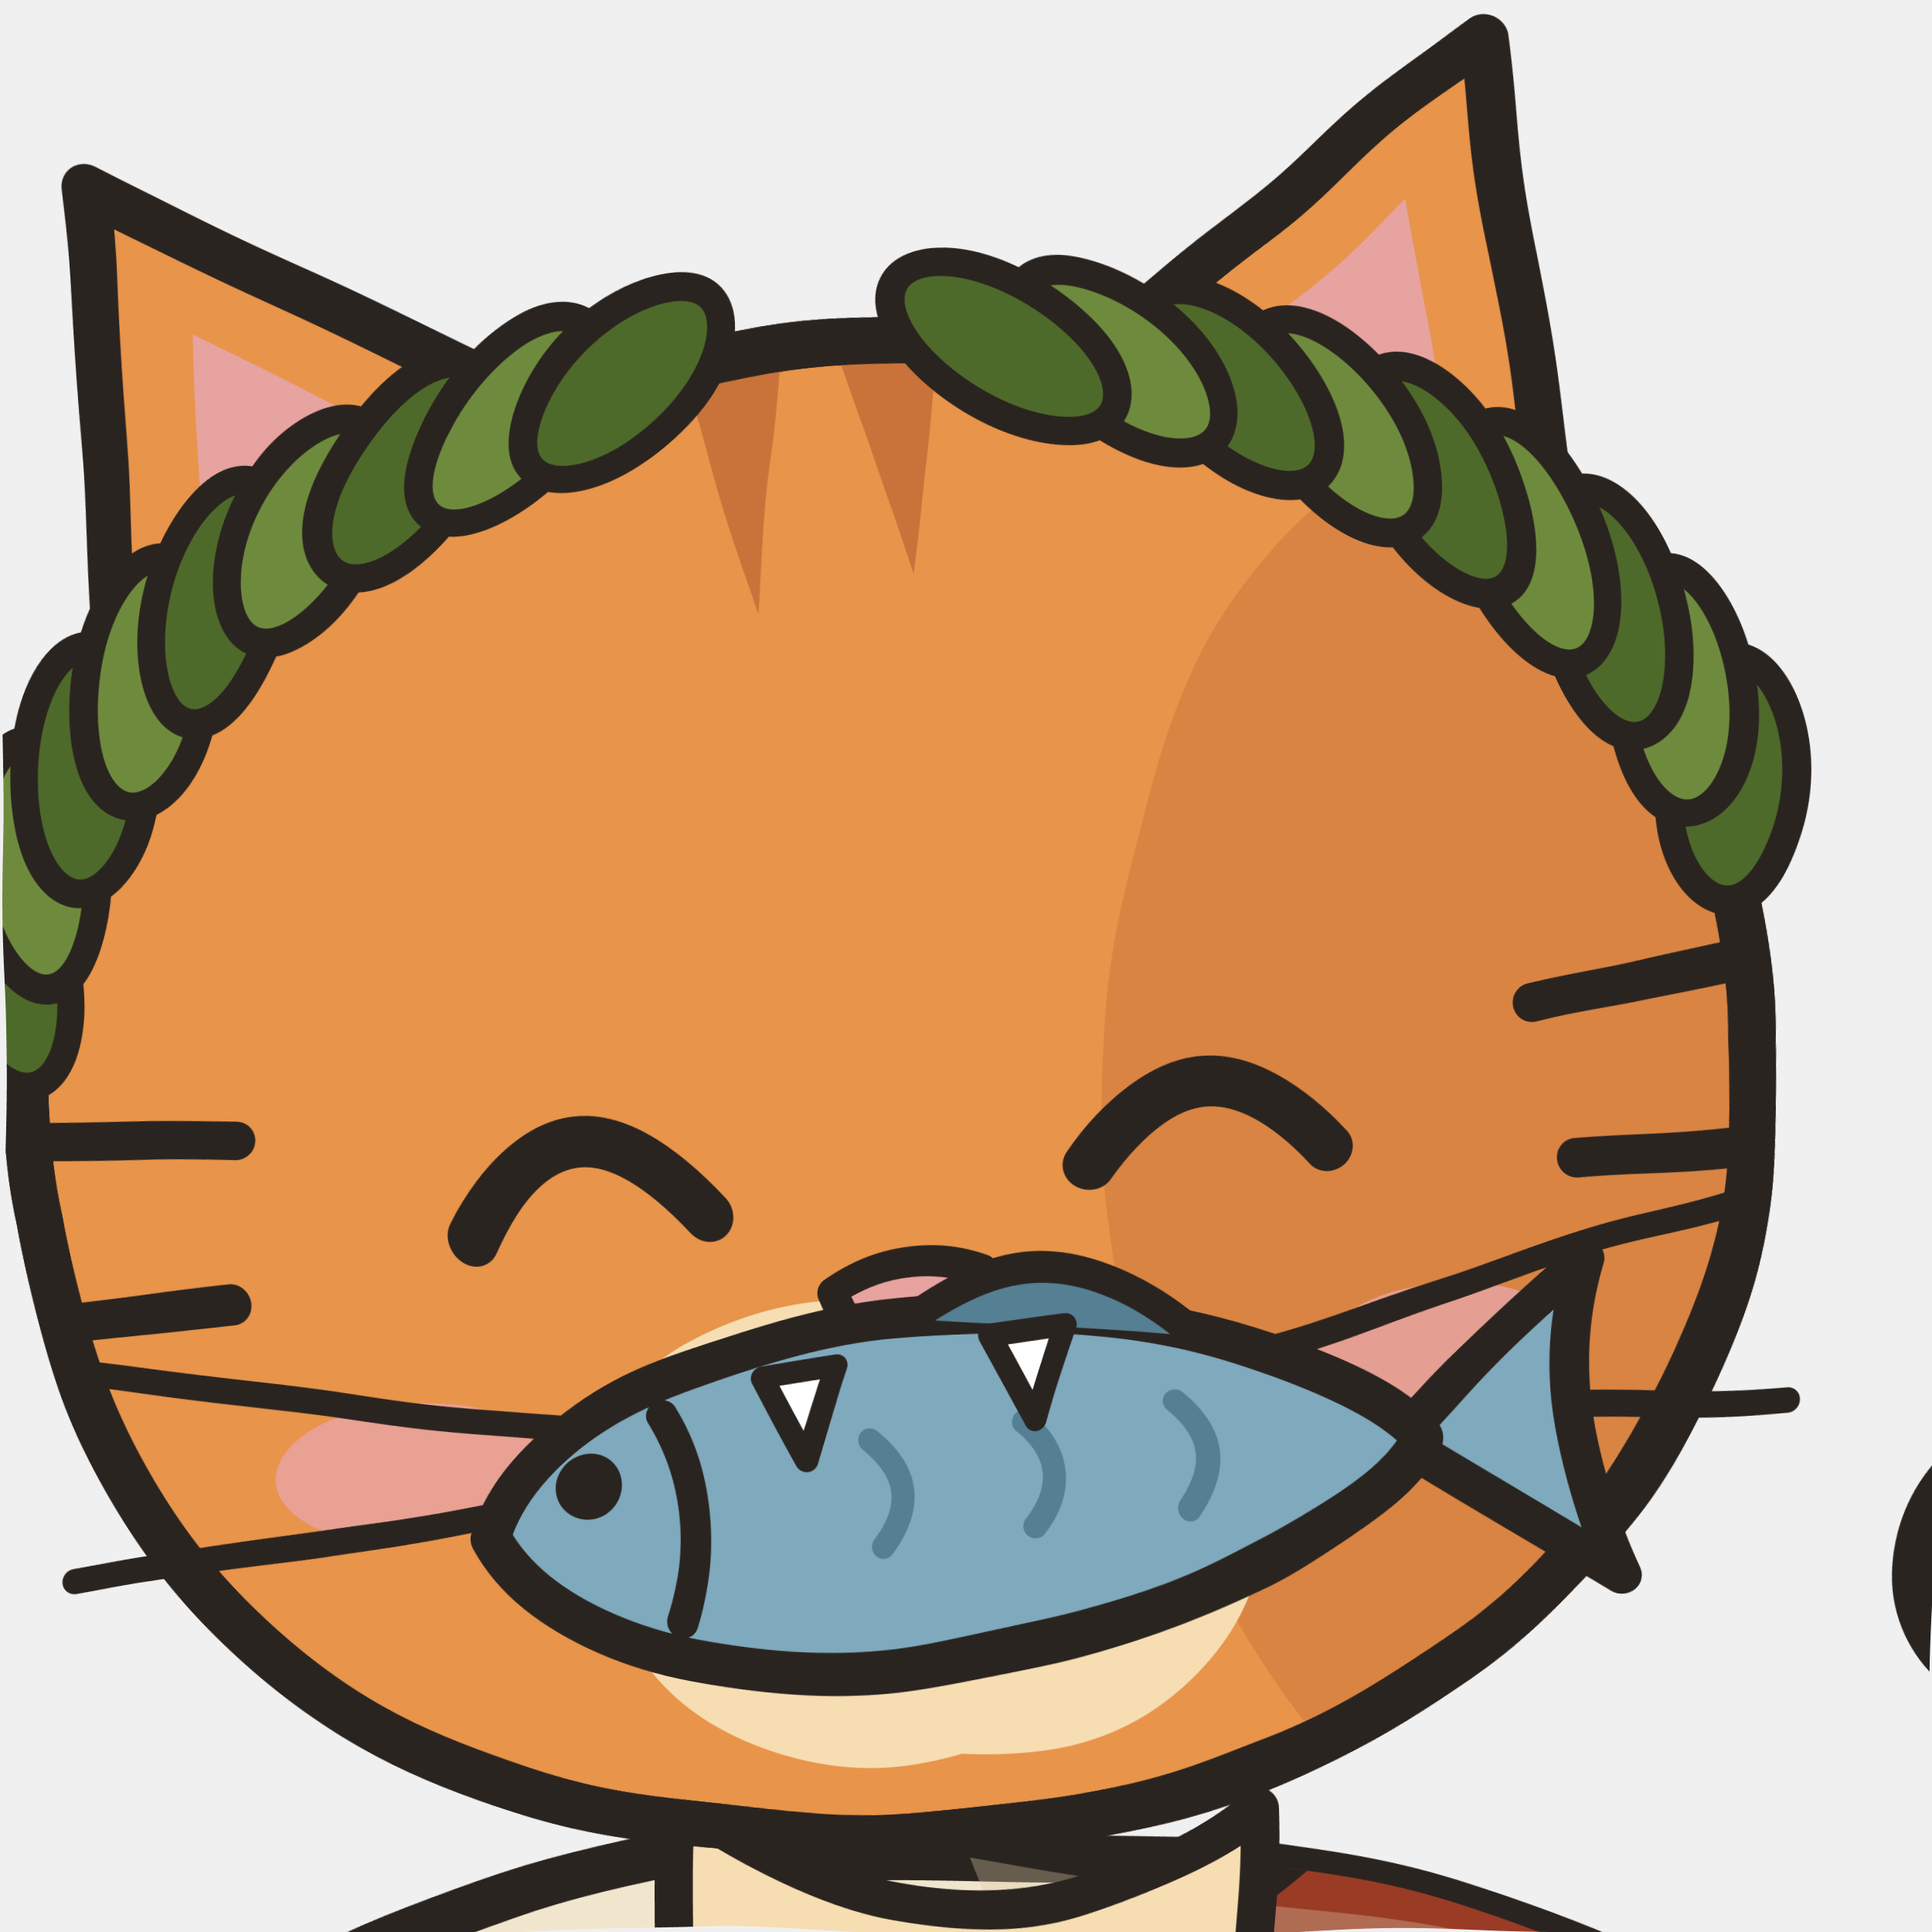
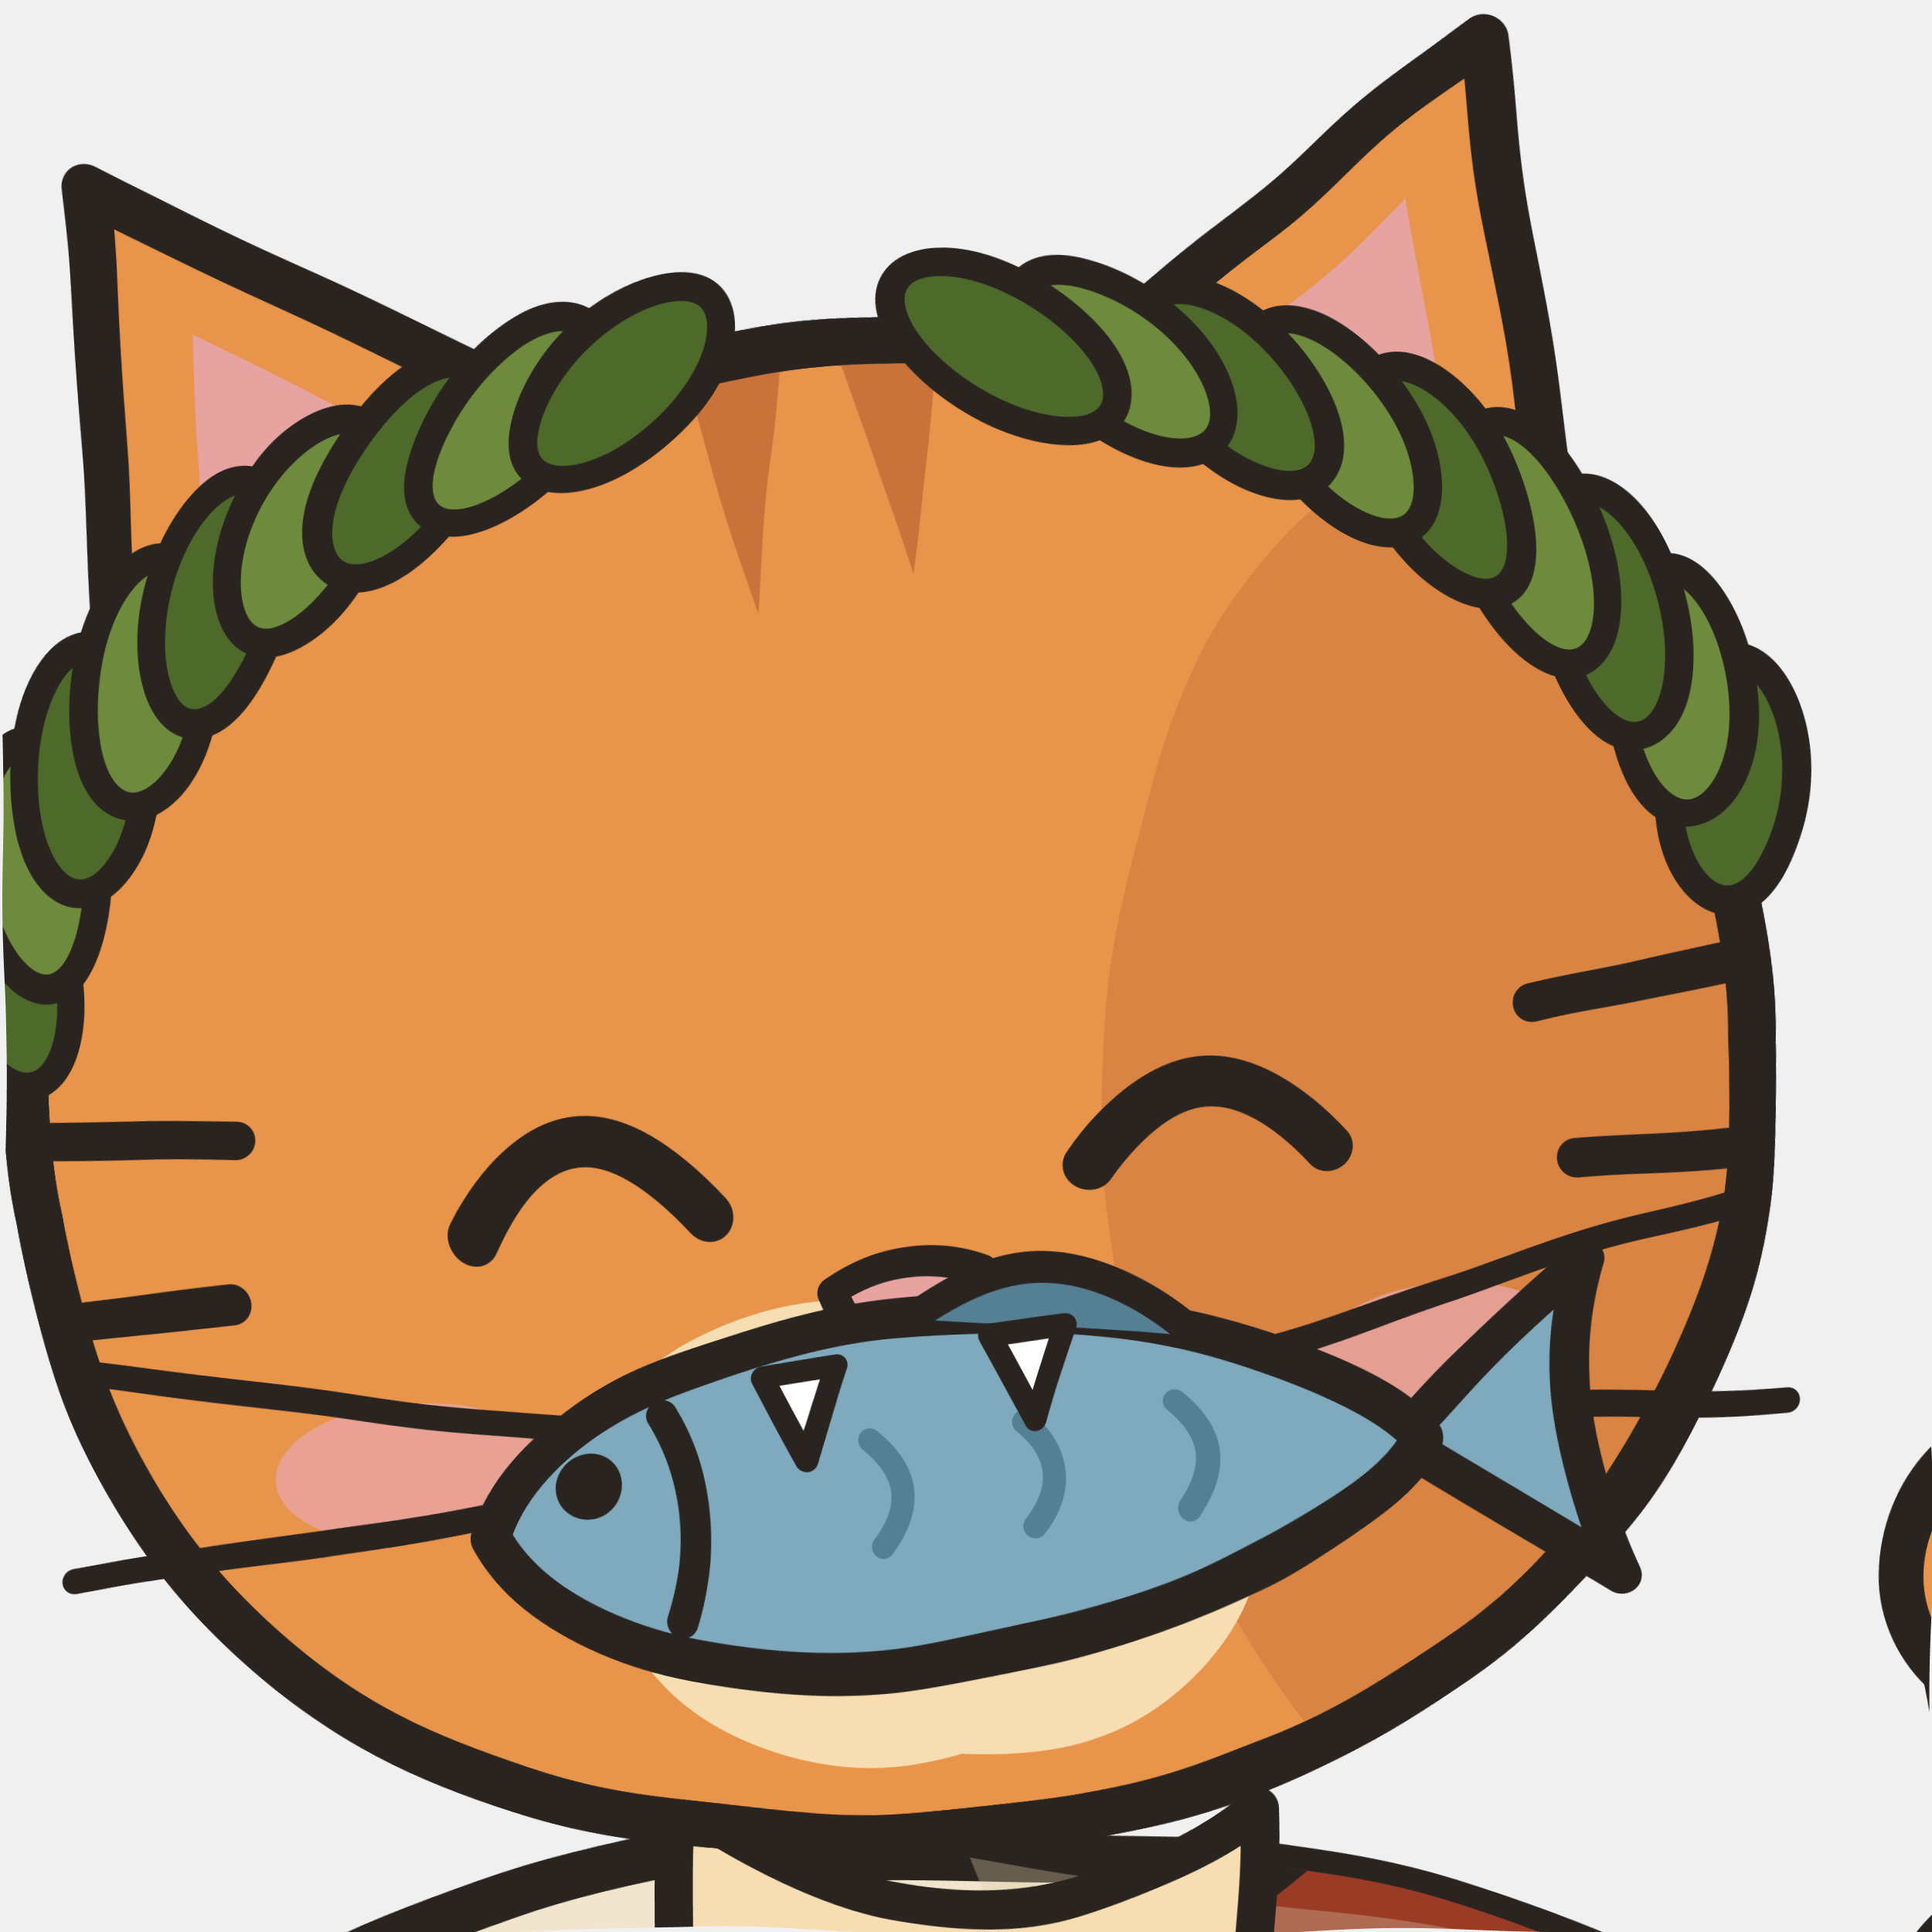
<svg xmlns="http://www.w3.org/2000/svg" viewBox="46 22 148 148" width="148" height="148">
  <defs>
    <filter id="rough" x="-5%" y="-5%" width="110%" height="110%">
      <feTurbulence type="fractalNoise" baseFrequency="0.035" numOctaves="2" seed="7" result="n" />
      <feDisplacementMap in="SourceGraphic" in2="n" scale="2.2" />
    </filter>
    <clipPath id="head">
      <path d="M54,96 C50,56 84,36 120,36 C156,36 190,56 186,96 C184,132 156,150 120,150 C84,150 56,132 54,96 Z" />
    </clipPath>
    <clipPath id="body">
      <path d="M22,240 C26,196 58,170 100,164 L140,164 C182,170 214,196 218,240 Z" />
    </clipPath>
  </defs>
  <g filter="url(#rough)">
    <path d="M22,240 C26,196 58,170 100,164 L140,164 C182,170 214,196 218,240 Z" fill="#F1E6CD" stroke="#2A2420" stroke-width="3.6" stroke-linejoin="round" stroke-linecap="round" />
    <g clip-path="url(#body)">
      <path d="M150,160 L190,166 L96,240 L52,240 Z" fill="#9A3B26" stroke="#2A2420" stroke-width="2.4" stroke-linejoin="round" stroke-linecap="round" />
      <path d="M60,206 Q78,214 84,236" fill="none" stroke="#2A2420" stroke-width="2.4" stroke-linecap="round" stroke-linejoin="round" />
      <path d="M178,200 Q170,218 176,240" fill="none" stroke="#2A2420" stroke-width="2.4" stroke-linecap="round" stroke-linejoin="round" />
      <path d="M200,214 Q196,228 200,240" fill="none" stroke="#2A2420" stroke-width="2.4" stroke-linecap="round" stroke-linejoin="round" />
      <path d="M120,164 L220,180 L220,240 L150,240 Z" fill="#D9C9A6" opacity=".35" />
    </g>
    <path d="M98,160 Q120,176 142,160 L142,172 Q120,184 98,172 Z" fill="#F7DDB2" stroke="#2A2420" stroke-width="3" stroke-linejoin="round" stroke-linecap="round" />
+     <path d="M134,200 Q160,190 178,198" fill="none" stroke="#B9A47E" stroke-width="2.2" stroke-linecap="round" stroke-linejoin="round" />
+     <path d="M126,218 Q162,206 184,210" fill="none" stroke="#B9A47E" stroke-width="2.2" stroke-linecap="round" stroke-linejoin="round" />
    <g transform="rotate(0 120 212)">
      <rect x="83.0" y="201" width="74" height="22" rx="2" fill="#F4E9CF" stroke="#2A2420" stroke-width="3" stroke-linejoin="round" stroke-linecap="round" />
      <path d="M91.0,209 L149.0,209" fill="none" stroke="#2A2420" stroke-width="2" stroke-linecap="round" stroke-linejoin="round" />
      <path d="M91.0,216 L141.0,216" fill="none" stroke="#2A2420" stroke-width="2" stroke-linecap="round" stroke-linejoin="round" />
      <rect x="77.0" y="198" width="11" height="28" rx="5.5" fill="#E2CFA6" stroke="#2A2420" stroke-width="3" stroke-linejoin="round" stroke-linecap="round" />
      <rect x="152.0" y="198" width="11" height="28" rx="5.5" fill="#E2CFA6" stroke="#2A2420" stroke-width="3" stroke-linejoin="round" stroke-linecap="round" />
    </g>
    <g transform="translate(0 12) rotate(-6 120 150)">
      <path d="M64,74 L66,18 L108,44 Z" fill="#E8944A" stroke="#2A2420" stroke-width="3.6" stroke-linejoin="round" stroke-linecap="round" />
      <path d="M72,64 L73,30 L98,46 Z" fill="#E7A3A0" />
      <path d="M176,74 L174,18 L132,44 Z" fill="#E8944A" stroke="#2A2420" stroke-width="3.6" stroke-linejoin="round" stroke-linecap="round" />
      <path d="M168,64 L167,30 L142,46 Z" fill="#E7A3A0" />
      <path d="M54,96 C50,56 84,36 120,36 C156,36 190,56 186,96 C184,132 156,150 120,150 C84,150 56,132 54,96 Z" fill="#E8944A" stroke="#2A2420" stroke-width="3.6" stroke-linejoin="round" stroke-linecap="round" />
      <g clip-path="url(#head)">
        <ellipse cx="170" cy="104" rx="34" ry="56" fill="#C9733A" opacity=".5" />
        <path d="M110,36 L114,56 L118,36 Z M122,36 L126,54 L130,36 Z" fill="#C9733A" />
        <path d="M55,90 L70,92" fill="none" stroke="#2A2420" stroke-width="3" stroke-linecap="round" stroke-linejoin="round" />
        <path d="M55,104 L68,104" fill="none" stroke="#2A2420" stroke-width="3" stroke-linecap="round" stroke-linejoin="round" />
        <path d="M185,90 L170,92" fill="none" stroke="#2A2420" stroke-width="3" stroke-linecap="round" stroke-linejoin="round" />
        <path d="M185,104 L172,104" fill="none" stroke="#2A2420" stroke-width="3" stroke-linecap="round" stroke-linejoin="round" />
      </g>
      <path d="M54,96 C50,56 84,36 120,36 C156,36 190,56 186,96 C184,132 156,150 120,150 C84,150 56,132 54,96 Z" fill="none" stroke="#2A2420" stroke-width="3.6" stroke-linejoin="round" stroke-linecap="round" />
      <path d="M94,124 C94,110 108,106 120,110 C132,106 146,110 146,124 C146,140 132,146 120,144 C108,146 94,140 94,124 Z" fill="#F7DDB2" />
      <ellipse cx="53.4" cy="76.1" rx="9.5" ry="4.8" transform="rotate(263.0 53.4 76.1)" fill="#4E6A2A" stroke="#2A2420" stroke-width="2.2" stroke-linejoin="round" stroke-linecap="round" />
      <ellipse cx="56.8" cy="69.0" rx="9.5" ry="4.8" transform="rotate(270.5 56.8 69.0)" fill="#6E8B3D" stroke="#2A2420" stroke-width="2.2" stroke-linejoin="round" stroke-linecap="round" />
      <ellipse cx="61.3" cy="62.4" rx="9.5" ry="4.8" transform="rotate(278.0 61.3 62.4)" fill="#4E6A2A" stroke="#2A2420" stroke-width="2.2" stroke-linejoin="round" stroke-linecap="round" />
      <ellipse cx="66.8" cy="56.3" rx="9.5" ry="4.8" transform="rotate(285.5 66.8 56.3)" fill="#6E8B3D" stroke="#2A2420" stroke-width="2.2" stroke-linejoin="round" stroke-linecap="round" />
      <ellipse cx="73.2" cy="50.9" rx="9.5" ry="4.8" transform="rotate(293.0 73.2 50.9)" fill="#4E6A2A" stroke="#2A2420" stroke-width="2.2" stroke-linejoin="round" stroke-linecap="round" />
      <ellipse cx="80.4" cy="46.2" rx="9.5" ry="4.8" transform="rotate(300.5 80.4 46.2)" fill="#6E8B3D" stroke="#2A2420" stroke-width="2.2" stroke-linejoin="round" stroke-linecap="round" />
      <ellipse cx="88.2" cy="42.3" rx="9.5" ry="4.8" transform="rotate(308.0 88.2 42.3)" fill="#4E6A2A" stroke="#2A2420" stroke-width="2.2" stroke-linejoin="round" stroke-linecap="round" />
      <ellipse cx="96.6" cy="39.3" rx="9.5" ry="4.8" transform="rotate(315.5 96.6 39.3)" fill="#6E8B3D" stroke="#2A2420" stroke-width="2.2" stroke-linejoin="round" stroke-linecap="round" />
      <ellipse cx="105.4" cy="37.3" rx="9.5" ry="4.8" transform="rotate(323.0 105.4 37.3)" fill="#4E6A2A" stroke="#2A2420" stroke-width="2.2" stroke-linejoin="round" stroke-linecap="round" />
      <ellipse cx="186.6" cy="76.1" rx="9.5" ry="4.8" transform="rotate(457.0 186.6 76.1)" fill="#4E6A2A" stroke="#2A2420" stroke-width="2.2" stroke-linejoin="round" stroke-linecap="round" />
      <ellipse cx="183.2" cy="69.0" rx="9.5" ry="4.8" transform="rotate(449.5 183.2 69.0)" fill="#6E8B3D" stroke="#2A2420" stroke-width="2.2" stroke-linejoin="round" stroke-linecap="round" />
      <ellipse cx="178.7" cy="62.4" rx="9.5" ry="4.8" transform="rotate(442.0 178.7 62.4)" fill="#4E6A2A" stroke="#2A2420" stroke-width="2.2" stroke-linejoin="round" stroke-linecap="round" />
      <ellipse cx="173.2" cy="56.3" rx="9.5" ry="4.8" transform="rotate(434.5 173.2 56.3)" fill="#6E8B3D" stroke="#2A2420" stroke-width="2.2" stroke-linejoin="round" stroke-linecap="round" />
      <ellipse cx="166.8" cy="50.9" rx="9.5" ry="4.8" transform="rotate(427.0 166.8 50.9)" fill="#4E6A2A" stroke="#2A2420" stroke-width="2.2" stroke-linejoin="round" stroke-linecap="round" />
      <ellipse cx="159.6" cy="46.2" rx="9.5" ry="4.8" transform="rotate(419.5 159.6 46.2)" fill="#6E8B3D" stroke="#2A2420" stroke-width="2.2" stroke-linejoin="round" stroke-linecap="round" />
      <ellipse cx="151.8" cy="42.3" rx="9.5" ry="4.8" transform="rotate(412.0 151.8 42.3)" fill="#4E6A2A" stroke="#2A2420" stroke-width="2.2" stroke-linejoin="round" stroke-linecap="round" />
      <ellipse cx="143.4" cy="39.3" rx="9.5" ry="4.8" transform="rotate(404.5 143.4 39.3)" fill="#6E8B3D" stroke="#2A2420" stroke-width="2.2" stroke-linejoin="round" stroke-linecap="round" />
      <ellipse cx="134.6" cy="37.3" rx="9.5" ry="4.8" transform="rotate(397.0 134.6 37.3)" fill="#4E6A2A" stroke="#2A2420" stroke-width="2.2" stroke-linejoin="round" stroke-linecap="round" />
      <path d="M87,101 Q96,89 105,101" fill="none" stroke="#2A2420" stroke-width="3.8" stroke-linecap="round" stroke-linejoin="round" />
      <path d="M135,101 Q144,89 153,101" fill="none" stroke="#2A2420" stroke-width="3.8" stroke-linecap="round" stroke-linejoin="round" />
-       <ellipse cx="80" cy="118" rx="10" ry="5.5" fill="#E7A3A0" opacity=".85" />
-       <ellipse cx="160" cy="118" rx="10" ry="5.5" fill="#E7A3A0" opacity=".85" />
+       <ellipse cx="80" cy="118" rx="10" ry="5.5" fill="#E7A3A0" opacity="0.85" />
+       <ellipse cx="160" cy="118" rx="10" ry="5.5" fill="#E7A3A0" opacity="0.85" />
      <path d="M114,108 Q120,105 126,108 Q124,114 120,115 Q116,114 114,108 Z" fill="#E7A3A0" stroke="#2A2420" stroke-width="2.4" stroke-linejoin="round" stroke-linecap="round" />
      <path d="M92,116 L56,108" fill="none" stroke="#2A2420" stroke-width="2" stroke-linecap="round" stroke-linejoin="round" />
      <path d="M92,122 L54,124" fill="none" stroke="#2A2420" stroke-width="2" stroke-linecap="round" stroke-linejoin="round" />
      <path d="M148,116 L184,108" fill="none" stroke="#2A2420" stroke-width="2" stroke-linecap="round" stroke-linejoin="round" />
      <path d="M148,122 L186,124" fill="none" stroke="#2A2420" stroke-width="2" stroke-linecap="round" stroke-linejoin="round" />
      <path d="M156,124 L172,112 Q168,124 172,136 Z" fill="#7FA9BC" stroke="#2A2420" stroke-width="3" stroke-linejoin="round" stroke-linecap="round" />
      <path d="M86,124 C92,110 120,108 140,114 C150,117 156,121 158,124 C156,127 150,131 140,134 C120,140 92,138 86,124 Z" fill="#7FA9BC" stroke="#2A2420" stroke-width="3.2" stroke-linejoin="round" stroke-linecap="round" />
      <path d="M120,111 Q132,104 142,115" fill="#557F93" stroke="#2A2420" stroke-width="2.4" stroke-linejoin="round" stroke-linecap="round" />
      <path d="M100,116 Q104,124 100,132" fill="none" stroke="#2A2420" stroke-width="2.4" stroke-linecap="round" stroke-linejoin="round" />
      <circle cx="94" cy="121" r="2.6" fill="#2A2420" />
      <path d="M116,120 Q120,124 116,128" fill="none" stroke="#557F93" stroke-width="1.8" stroke-linecap="round" stroke-linejoin="round" />
      <path d="M128,120 Q132,124 128,128" fill="none" stroke="#557F93" stroke-width="1.8" stroke-linecap="round" stroke-linejoin="round" />
      <path d="M140,120 Q144,124 140,128" fill="none" stroke="#557F93" stroke-width="1.8" stroke-linecap="round" stroke-linejoin="round" />
      <path d="M108,114 L111,121 L114,114 Z" fill="#fff" stroke="#2A2420" stroke-width="1.8" stroke-linejoin="round" stroke-linecap="round" />
      <path d="M126,113 L129,120 L132,113 Z" fill="#fff" stroke="#2A2420" stroke-width="1.8" stroke-linejoin="round" stroke-linecap="round" />
    </g>
-     <path d="M62,206 C66,216 72,218 82,212" fill="none" stroke="#2A2420" stroke-width="22.0" stroke-linecap="round" />
-     <path d="M62,206 C66,216 72,218 82,212" fill="none" stroke="#E8944A" stroke-width="15.5" stroke-linecap="round" />
+     <path d="M69.2,214.8 C73.0,216.0 77.0,215.0 82.0,212.0" fill="none" stroke="#2A2420" stroke-width="25.0" stroke-linecap="round" />
+     <path d="M69.2,214.8 C73.0,216.0 77.0,215.0 82.0,212.0" fill="none" stroke="#E8944A" stroke-width="18.5" stroke-linecap="round" />
+     <path d="M58.0,204.0 C62.0,210.0 65.5,213.5 69.2,214.8" fill="none" stroke="#2A2420" stroke-width="31.5" stroke-linecap="round" />
+     <path d="M58.0,204.0 C62.0,210.0 65.5,213.5 69.2,214.8" fill="none" stroke="#F1E6CD" stroke-width="25" stroke-linecap="round" />
+     <ellipse cx="69.2" cy="214.8" rx="13" ry="4.6" transform="rotate(106.8 69.2 214.8)" fill="#E9DCBF" stroke="#2A2420" stroke-width="3" stroke-linejoin="round" stroke-linecap="round" />
    <g transform="rotate(0 82 212)">
-       <ellipse cx="82" cy="212" rx="11.5" ry="10.58" fill="#E8944A" stroke="#2A2420" stroke-width="3.4" stroke-linejoin="round" stroke-linecap="round" />
+       <ellipse cx="82" cy="212" rx="12.5" ry="11.5" fill="#E8944A" stroke="#2A2420" stroke-width="3.4" stroke-linejoin="round" stroke-linecap="round" />
      <path d="M78.5,214 L78.5,219" fill="none" stroke="#2A2420" stroke-width="2.2" stroke-linecap="round" stroke-linejoin="round" />
      <path d="M85.5,214 L85.5,219" fill="none" stroke="#2A2420" stroke-width="2.2" stroke-linecap="round" stroke-linejoin="round" />
    </g>
-     <path d="M178,206 C206,198 212,166 204,142" fill="none" stroke="#2A2420" stroke-width="22.0" stroke-linecap="round" />
-     <path d="M178,206 C206,198 212,166 204,142" fill="none" stroke="#E8944A" stroke-width="15.5" stroke-linecap="round" />
+     <path d="M205.0,179.8 C208.5,168.0 208.0,154.0 204.0,142.0" fill="none" stroke="#2A2420" stroke-width="25.0" stroke-linecap="round" />
+     <path d="M205.0,179.8 C208.5,168.0 208.0,154.0 204.0,142.0" fill="none" stroke="#E8944A" stroke-width="18.5" stroke-linecap="round" />
+     <path d="M182.0,204.0 C194.0,201.0 201.5,191.5 205.0,179.8" fill="none" stroke="#2A2420" stroke-width="31.5" stroke-linecap="round" />
+     <path d="M182.0,204.0 C194.0,201.0 201.5,191.5 205.0,179.8" fill="none" stroke="#F1E6CD" stroke-width="25" stroke-linecap="round" />
+     <ellipse cx="205.0" cy="179.8" rx="13" ry="4.6" transform="rotate(15.6 205.0 179.8)" fill="#E9DCBF" stroke="#2A2420" stroke-width="3" stroke-linejoin="round" stroke-linecap="round" />
    <g transform="rotate(-10 204 142)">
-       <ellipse cx="204" cy="142" rx="11.5" ry="10.58" fill="#E8944A" stroke="#2A2420" stroke-width="3.4" stroke-linejoin="round" stroke-linecap="round" />
+       <ellipse cx="204" cy="142" rx="12.5" ry="11.5" fill="#E8944A" stroke="#2A2420" stroke-width="3.4" stroke-linejoin="round" stroke-linecap="round" />
      <path d="M200.5,144 L200.5,149" fill="none" stroke="#2A2420" stroke-width="2.2" stroke-linecap="round" stroke-linejoin="round" />
      <path d="M207.5,144 L207.5,149" fill="none" stroke="#2A2420" stroke-width="2.2" stroke-linecap="round" stroke-linejoin="round" />
    </g>
    <path d="M30,61 Q32,68 39,70 Q32,72 30,79 Q28,72 21,70 Q28,68 30,61 Z" fill="#F2C94C" stroke="#2A2420" stroke-width="2.2" stroke-linejoin="round" stroke-linecap="round" />
    <path d="M214,90 Q216,94 220,96 Q216,98 214,102 Q212,98 208,96 Q212,94 214,90 Z" fill="#F2C94C" stroke="#2A2420" stroke-width="2.2" stroke-linejoin="round" stroke-linecap="round" />
  </g>
</svg>
